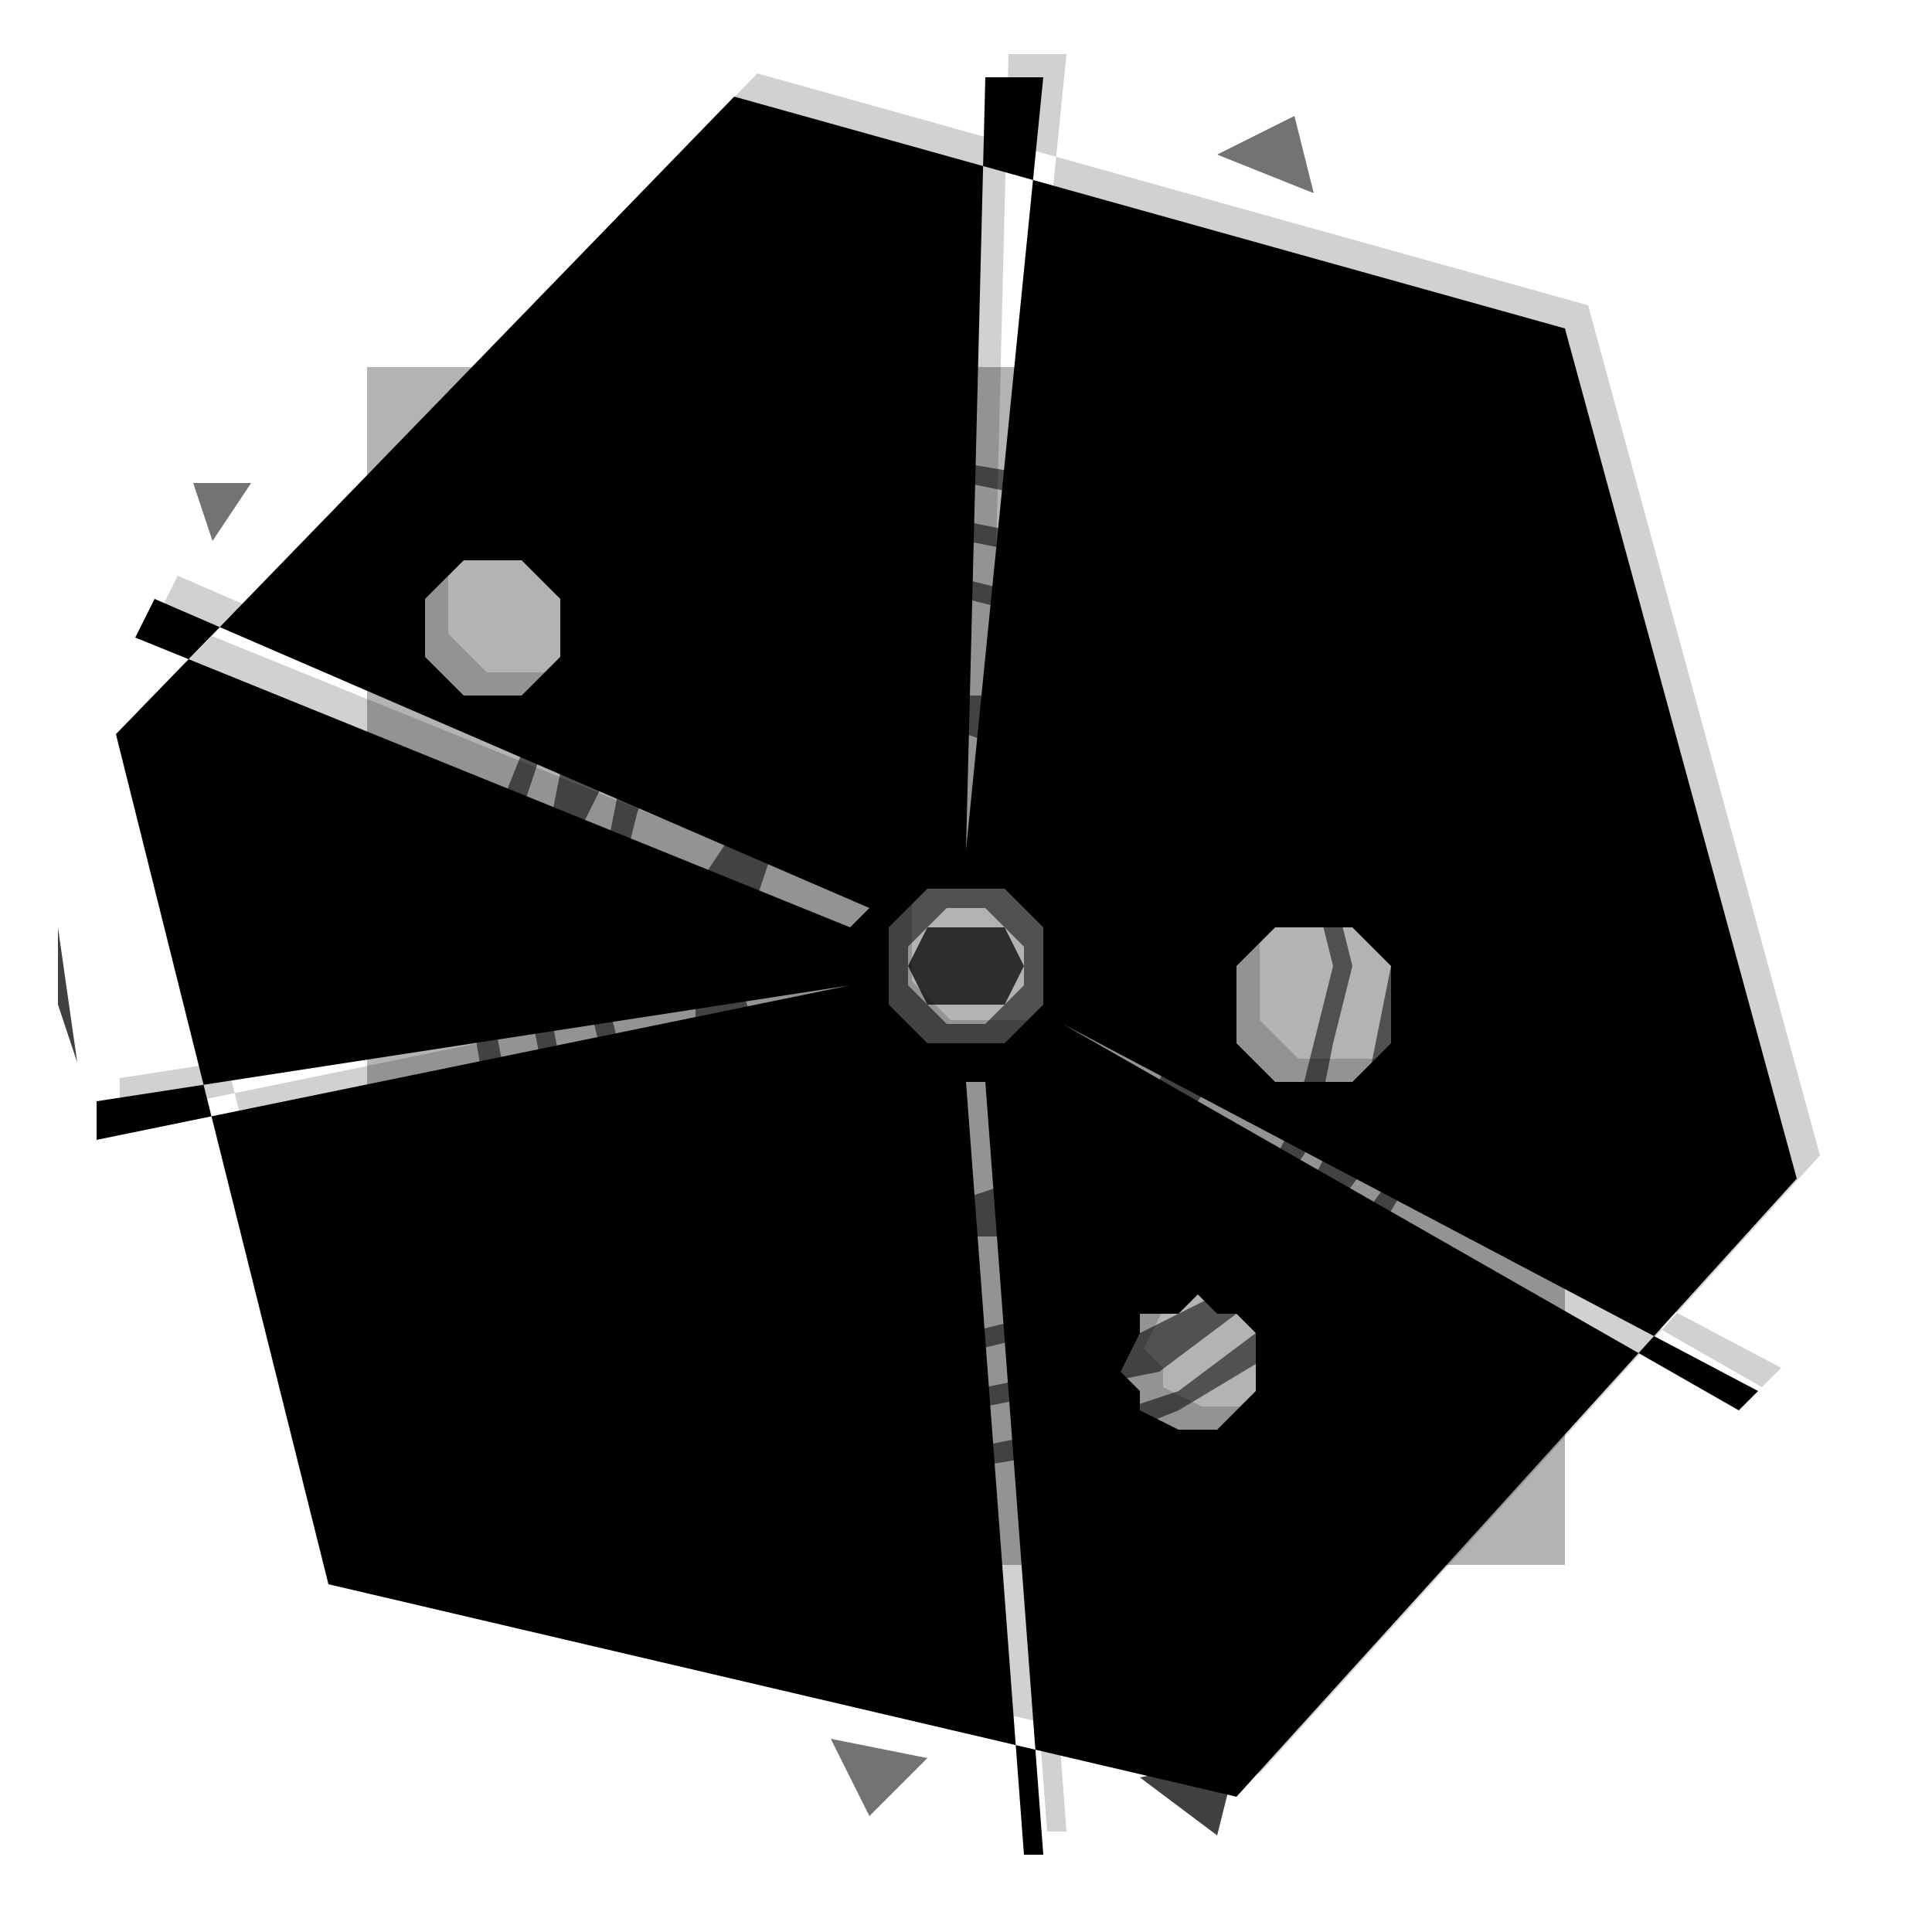
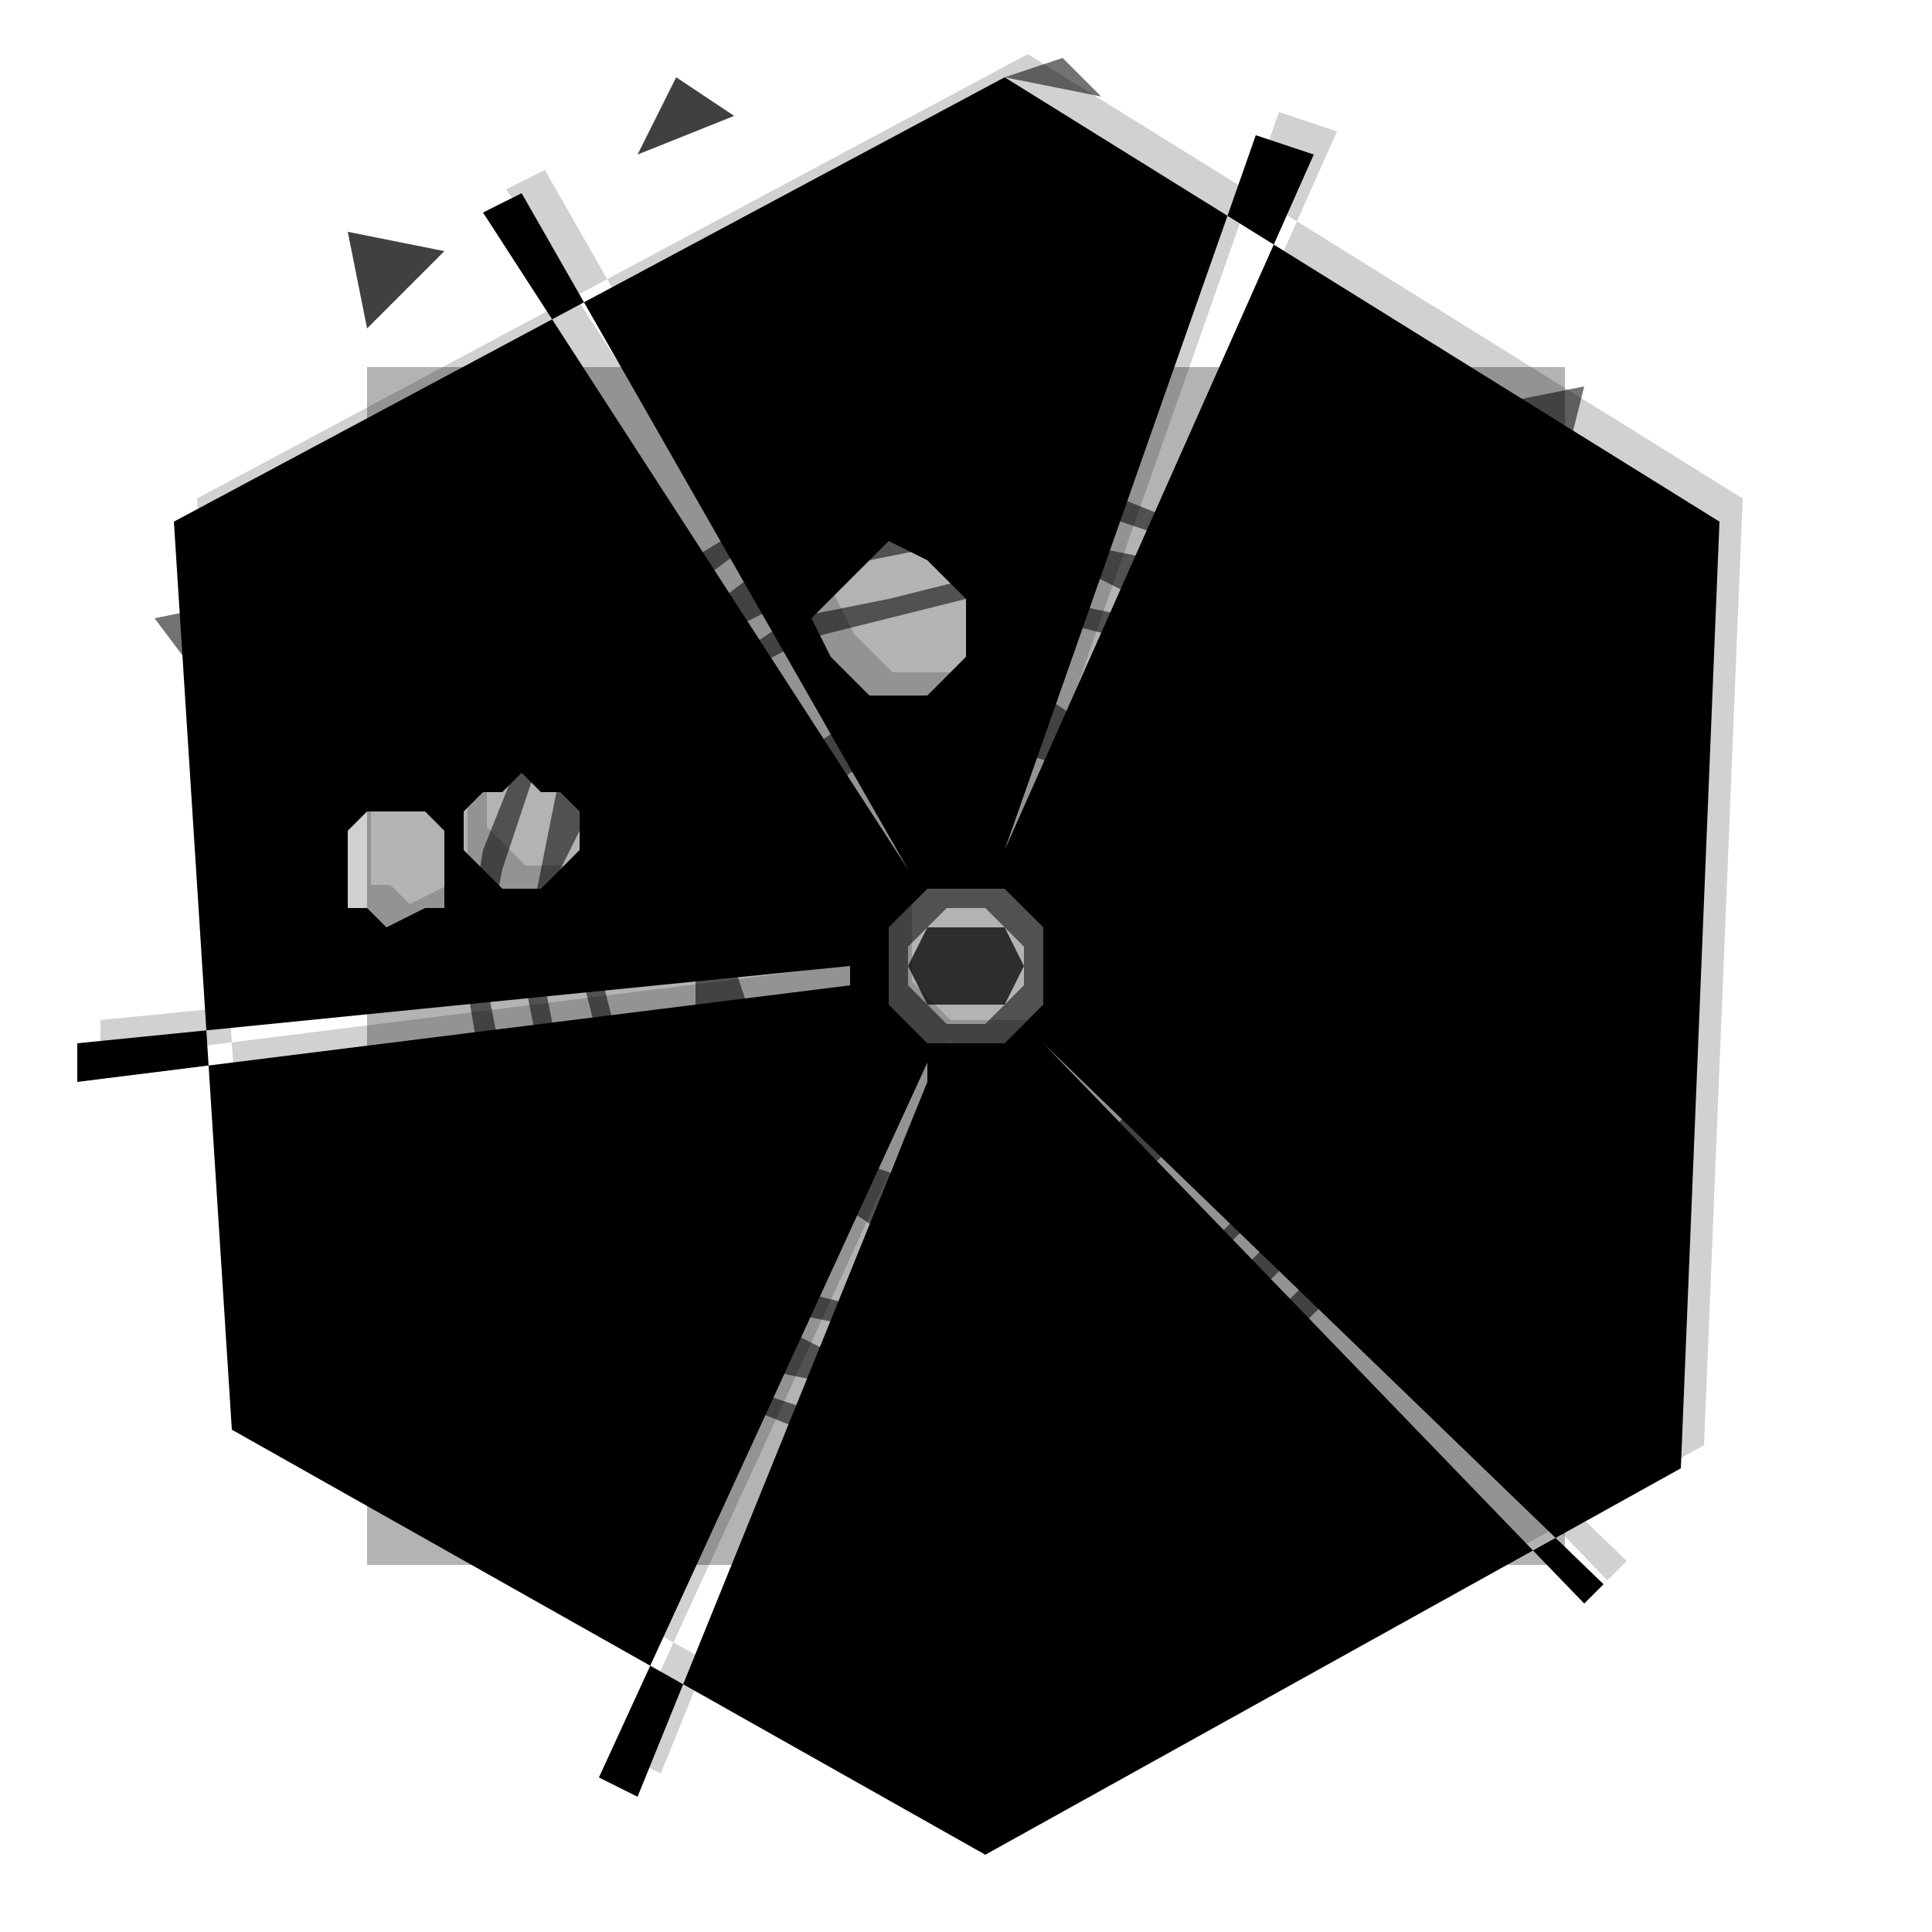
<svg xmlns="http://www.w3.org/2000/svg" viewBox="0 0 100 100" role="img" aria-label="@playform/ets-hook-dsh-replay-suggester - spike-star">
  <style>
		@media (prefers-reduced-motion: no-preference) {
			.ets-hook-dsh-replay-suggester-scene * { transform-box: view-box; transform-origin: 50% 50%; }
- 		.ets-hook-dsh-replay-suggester-counter { animation: ets-hook-dsh-replay-suggester-counter 28s linear -5s infinite; }
+ 		.ets-hook-dsh-replay-suggester-counter { animation: ets-hook-dsh-replay-suggester-counter 27s linear -6s infinite; }
		@keyframes ets-hook-dsh-replay-suggester-counter { to { transform: rotate(-360deg); } }
- 		.ets-hook-dsh-replay-suggester-breathe { animation: ets-hook-dsh-replay-suggester-breathe 5s ease-in-out -5s infinite; }
+ 		.ets-hook-dsh-replay-suggester-breathe { animation: ets-hook-dsh-replay-suggester-breathe 7s ease-in-out -6s infinite; }
		@keyframes ets-hook-dsh-replay-suggester-breathe { 50% { transform: scale(1.06); opacity: 0.85; } }
- 		.ets-hook-dsh-replay-suggester-fire { animation: ets-hook-dsh-replay-suggester-fire 3.1s ease-in-out infinite; }
+ 		.ets-hook-dsh-replay-suggester-fire { animation: ets-hook-dsh-replay-suggester-fire 2.6s ease-in-out infinite; }
		@keyframes ets-hook-dsh-replay-suggester-fire { 0%, 100% { opacity: 0.35; } 50% { opacity: 1; } }
- 		.ets-hook-dsh-replay-suggester-twinkle { animation: ets-hook-dsh-replay-suggester-twinkle 7s ease-in-out -5s infinite; }
+ 		.ets-hook-dsh-replay-suggester-twinkle { animation: ets-hook-dsh-replay-suggester-twinkle 8s ease-in-out -6s infinite; }
		@keyframes ets-hook-dsh-replay-suggester-twinkle { 0%, 100% { transform: scale(0.94); opacity: 0.4; } 50% { transform: scale(1.06); opacity: 1; } }
- 		.ets-hook-dsh-replay-suggester-trace { animation: ets-hook-dsh-replay-suggester-trace 5s ease-in-out -5s infinite; }
+ 		.ets-hook-dsh-replay-suggester-trace { animation: ets-hook-dsh-replay-suggester-trace 4s ease-in-out -6s infinite; }
		@keyframes ets-hook-dsh-replay-suggester-trace { 0%, 100% { transform: translate(0, 0); opacity: 1; } 50% { transform: translate(1.4px, -1.4px); opacity: 0.35; } }
		}
	</style>
  <defs>
    <path id="ets-hook-dsh-replay-suggester-0" d="M81,81 L19,81 L19,19 L81,19 Z" />
-     <path id="ets-hook-dsh-replay-suggester-1" d="M82,32 L81,34 L79,35 L77,34 L77,32 L77,31 L79,30 L81,31 Z" />
-     <path id="ets-hook-dsh-replay-suggester-2" d="M86,51 L86,52 L84,53 L82,52 L82,51 L82,49 L84,48 L86,49 Z" />
-     <path id="ets-hook-dsh-replay-suggester-3" d="M26,71 L25,73 L24,74 L22,73 L21,71 L22,70 L24,69 L25,70 Z" />
-     <path id="ets-hook-dsh-replay-suggester-4" d="M93,61 L64,93 L17,82 L6,38 L38,5 L81,17 Z M55,53 L91,72 L90,73 L55,53 Z M72,52 L72,54 L71,55 L70,56 L68,56 L66,56 L65,55 L64,54 L64,52 L64,50 L65,49 L66,48 L68,48 L70,48 L71,49 L72,50 Z M51,56 L54,96 L53,96 L50,56 Z M44,51 L5,59 L5,57 L44,51 Z M65,71 L65,72 L64,73 L63,74 L62,74 L61,74 L59,73 L59,72 L58,71 L59,69 L59,68 L61,68 L62,67 L63,68 L64,68 L65,69 Z M44,48 L7,33 L8,31 L45,47 Z M50,44 L51,4 L54,4 L50,44 Z M29,33 L29,34 L28,35 L27,36 L26,36 L24,36 L23,35 L22,34 L22,33 L22,31 L23,30 L24,29 L26,29 L27,29 L28,30 L29,31 Z M54,50 L54,52 L53,53 L52,54 L50,54 L48,54 L47,53 L46,52 L46,50 L46,48 L47,47 L48,46 L50,46 L52,46 L53,47 L54,48 Z" />
+     <path id="ets-hook-dsh-replay-suggester-1" d="M64,82 L63,84 L62,84 L60,84 L59,82 L60,80 L62,80 L63,80 Z" />
+     <path id="ets-hook-dsh-replay-suggester-2" d="M86,51 L86,53 L84,54 L82,53 L82,51 L82,49 L84,49 L86,49 Z" />
+     <path id="ets-hook-dsh-replay-suggester-3" d="M20,39 L19,41 L18,42 L16,41 L15,39 L16,38 L18,37 L19,38 Z" />
+     <path id="ets-hook-dsh-replay-suggester-4" d="M87,76 L51,96 L12,74 L9,27 L52,4 L89,27 Z M54,54 L83,82 L82,83 L54,54 Z M50,32 L50,34 L49,35 L48,36 L46,36 L45,36 L44,35 L43,34 L42,32 L43,31 L44,30 L45,29 L46,28 L48,29 L49,30 L50,31 Z M48,56 L33,93 L31,92 L48,55 Z M44,51 L4,56 L4,54 L44,50 Z M30,43 L30,44 L29,45 L28,46 L27,46 L26,46 L25,45 L24,44 L24,43 L24,42 L25,41 L26,41 L27,40 L28,41 L29,41 L30,42 Z M47,45 L25,11 L27,10 L47,45 Z M52,44 L65,7 L68,8 L52,44 Z M23,45 L23,46 L23,47 L22,47 L20,48 L19,47 L18,47 L18,46 L18,45 L18,44 L18,43 L19,42 L20,42 L22,42 L23,43 L23,44 Z M54,50 L54,52 L53,53 L52,54 L50,54 L48,54 L47,53 L46,52 L46,50 L46,48 L47,47 L48,46 L50,46 L52,46 L53,47 L54,48 Z" />
    <path id="ets-hook-dsh-replay-suggester-5" d="M64,50 L64,54 L62,57 L60,60 L57,62 L54,64 L50,64 L46,64 L43,62 L40,60 L38,57 L36,54 L36,50 L36,46 L38,43 L40,40 L43,38 L46,36 L50,36 L54,36 L57,38 L60,40 L62,43 L64,46 Z M62,50 L61,53 L60,56 L58,58 L56,60 L53,61 L50,62 L47,61 L44,60 L42,58 L40,56 L39,53 L38,50 L39,47 L40,44 L42,42 L44,40 L47,39 L50,38 L53,39 L56,40 L58,42 L60,44 L61,47 Z" />
    <path id="ets-hook-dsh-replay-suggester-6" d="M55,50 L55,52 L54,54 L52,55 L50,55 L48,55 L46,54 L45,52 L45,50 L45,48 L46,46 L48,45 L50,45 L52,45 L54,46 L55,48 Z M53,50 L53,51 L52,52 L51,53 L50,53 L49,53 L48,52 L47,51 L47,50 L47,49 L48,48 L49,47 L50,47 L51,47 L52,48 L53,49 Z" />
    <path id="ets-hook-dsh-replay-suggester-7" d="M70,50 L69,54 L68,59 L66,62 L62,66 L59,68 L54,69 L50,70 L46,69 L41,68 L38,66 L34,62 L32,59 L31,54 L30,50 L31,46 L32,41 L34,38 L38,34 L41,32 L46,31 L50,30 L54,31 L59,32 L62,34 L66,38 L68,41 L69,46 Z M69,50 L68,54 L67,58 L65,62 L62,65 L58,67 L54,68 L50,69 L46,68 L42,67 L38,65 L35,62 L33,58 L32,54 L31,50 L32,46 L33,42 L35,38 L38,35 L42,33 L46,32 L50,31 L54,32 L58,33 L62,35 L65,38 L67,42 L68,46 Z" />
    <path id="ets-hook-dsh-replay-suggester-8" d="M73,50 L72,55 L71,60 L68,64 L64,68 L60,71 L55,72 L50,73 L45,72 L40,71 L36,68 L32,64 L29,60 L28,55 L27,50 L28,45 L29,40 L32,36 L36,32 L40,29 L45,28 L50,27 L55,28 L60,29 L64,32 L68,36 L71,40 L72,45 Z M72,50 L71,55 L69,59 L67,63 L63,67 L59,69 L55,71 L50,72 L45,71 L41,69 L37,67 L33,63 L31,59 L29,55 L28,50 L29,45 L31,41 L33,37 L37,33 L41,31 L45,29 L50,28 L55,29 L59,31 L63,33 L67,37 L69,41 L71,45 Z" />
    <path id="ets-hook-dsh-replay-suggester-9" d="M76,50 L75,56 L73,61 L70,66 L66,70 L61,73 L56,75 L50,76 L44,75 L39,73 L34,70 L30,66 L27,61 L25,56 L24,50 L25,44 L27,39 L30,34 L34,30 L39,27 L44,25 L50,24 L56,25 L61,27 L66,30 L70,34 L73,39 L75,44 Z M75,50 L74,55 L72,61 L69,65 L65,69 L61,72 L55,74 L50,75 L45,74 L39,72 L35,69 L31,65 L28,61 L26,55 L25,50 L26,45 L28,39 L31,35 L35,31 L39,28 L45,26 L50,25 L55,26 L61,28 L65,31 L69,35 L72,39 L74,45 Z" />
    <path id="ets-hook-dsh-replay-suggester-10" d="M74,57 L73,58 L73,58 L72,57 L73,56 L73,56 Z" />
    <path id="ets-hook-dsh-replay-suggester-11" d="M33,66 L33,67 L32,67 L32,66 L32,66 L33,66 Z" />
    <path id="ets-hook-dsh-replay-suggester-12" d="M45,27 L45,27 L44,27 L44,27 L44,26 L45,26 Z" />
-     <path id="ets-hook-dsh-replay-suggester-13" d="M63,8 L67,6 L68,10 Z" />
-     <path id="ets-hook-dsh-replay-suggester-14" d="M4,55 L3,52 L3,48 Z" />
-     <path id="ets-hook-dsh-replay-suggester-15" d="M48,91 L45,94 L43,90 Z" />
-     <path id="ets-hook-dsh-replay-suggester-16" d="M64,91 L63,95 L59,92 Z" />
-     <path id="ets-hook-dsh-replay-suggester-17" d="M11,28 L10,25 L13,25 Z" />
+     <path id="ets-hook-dsh-replay-suggester-13" d="M77,21 L82,20 L81,24 Z" />
+     <path id="ets-hook-dsh-replay-suggester-14" d="M33,8 L35,4 L38,6 Z" />
+     <path id="ets-hook-dsh-replay-suggester-15" d="M52,4 L55,3 L57,5 Z" />
+     <path id="ets-hook-dsh-replay-suggester-16" d="M19,17 L18,12 L23,13 Z" />
+     <path id="ets-hook-dsh-replay-suggester-17" d="M11,36 L8,32 L13,31 Z" />
    <path id="ets-hook-dsh-replay-suggester-18" d="M53,50 L52,52 L51,52 L49,52 L48,52 L47,50 L48,48 L49,48 L51,48 L52,48 Z" />
  </defs>
  <g class="ets-hook-dsh-replay-suggester-scene">
    <g fill="currentColor" fill-opacity="0.3" fill-rule="evenodd">
      <use class="ets-hook-dsh-replay-suggester-breathe" href="#ets-hook-dsh-replay-suggester-0" />
    </g>
    <g fill="currentColor" fill-opacity="0.55" fill-rule="evenodd">
-       <use class="ets-hook-dsh-replay-suggester-fire" style="animation-delay:-5.00s" href="#ets-hook-dsh-replay-suggester-1" />
-       <use class="ets-hook-dsh-replay-suggester-fire" style="animation-delay:-5.18s" href="#ets-hook-dsh-replay-suggester-2" />
-       <use class="ets-hook-dsh-replay-suggester-fire" style="animation-delay:-5.36s" href="#ets-hook-dsh-replay-suggester-3" />
+       <use class="ets-hook-dsh-replay-suggester-fire" style="animation-delay:-6.00s" href="#ets-hook-dsh-replay-suggester-1" />
+       <use class="ets-hook-dsh-replay-suggester-fire" style="animation-delay:-6.18s" href="#ets-hook-dsh-replay-suggester-2" />
+       <use class="ets-hook-dsh-replay-suggester-fire" style="animation-delay:-6.36s" href="#ets-hook-dsh-replay-suggester-3" />
    </g>
    <g fill="currentColor" fill-opacity="1" fill-rule="evenodd">
      <use href="#ets-hook-dsh-replay-suggester-4" />
    </g>
    <g fill="currentColor" fill-opacity="0.55" fill-rule="evenodd">
      <use class="ets-hook-dsh-replay-suggester-breathe" href="#ets-hook-dsh-replay-suggester-5" />
      <use class="ets-hook-dsh-replay-suggester-breathe" href="#ets-hook-dsh-replay-suggester-6" />
      <use class="ets-hook-dsh-replay-suggester-breathe" href="#ets-hook-dsh-replay-suggester-7" />
      <use class="ets-hook-dsh-replay-suggester-breathe" href="#ets-hook-dsh-replay-suggester-8" />
      <use class="ets-hook-dsh-replay-suggester-breathe" href="#ets-hook-dsh-replay-suggester-9" />
      <use class="ets-hook-dsh-replay-suggester-counter" href="#ets-hook-dsh-replay-suggester-10" />
      <use class="ets-hook-dsh-replay-suggester-counter" href="#ets-hook-dsh-replay-suggester-11" />
      <use class="ets-hook-dsh-replay-suggester-counter" href="#ets-hook-dsh-replay-suggester-12" />
      <use class="ets-hook-dsh-replay-suggester-twinkle" href="#ets-hook-dsh-replay-suggester-13" />
    </g>
    <g fill="currentColor" fill-opacity="0.75" fill-rule="evenodd">
      <use class="ets-hook-dsh-replay-suggester-twinkle" href="#ets-hook-dsh-replay-suggester-14" />
    </g>
    <g fill="currentColor" fill-opacity="0.55" fill-rule="evenodd">
      <use class="ets-hook-dsh-replay-suggester-twinkle" href="#ets-hook-dsh-replay-suggester-15" />
    </g>
    <g fill="currentColor" fill-opacity="0.75" fill-rule="evenodd">
      <use class="ets-hook-dsh-replay-suggester-twinkle" href="#ets-hook-dsh-replay-suggester-16" />
    </g>
    <g fill="currentColor" fill-opacity="0.55" fill-rule="evenodd">
      <use class="ets-hook-dsh-replay-suggester-twinkle" href="#ets-hook-dsh-replay-suggester-17" />
    </g>
    <g fill="currentColor" fill-opacity="0.75" fill-rule="evenodd">
      <use class="ets-hook-dsh-replay-suggester-breathe" href="#ets-hook-dsh-replay-suggester-18" />
    </g>
    <g class="ets-hook-dsh-replay-suggester-trace" fill="currentColor" fill-opacity="0.18" fill-rule="evenodd" stroke="none">
      <g transform="translate(1.2,-1.2)">
        <use href="#ets-hook-dsh-replay-suggester-4" />
      </g>
    </g>
  </g>
</svg>
